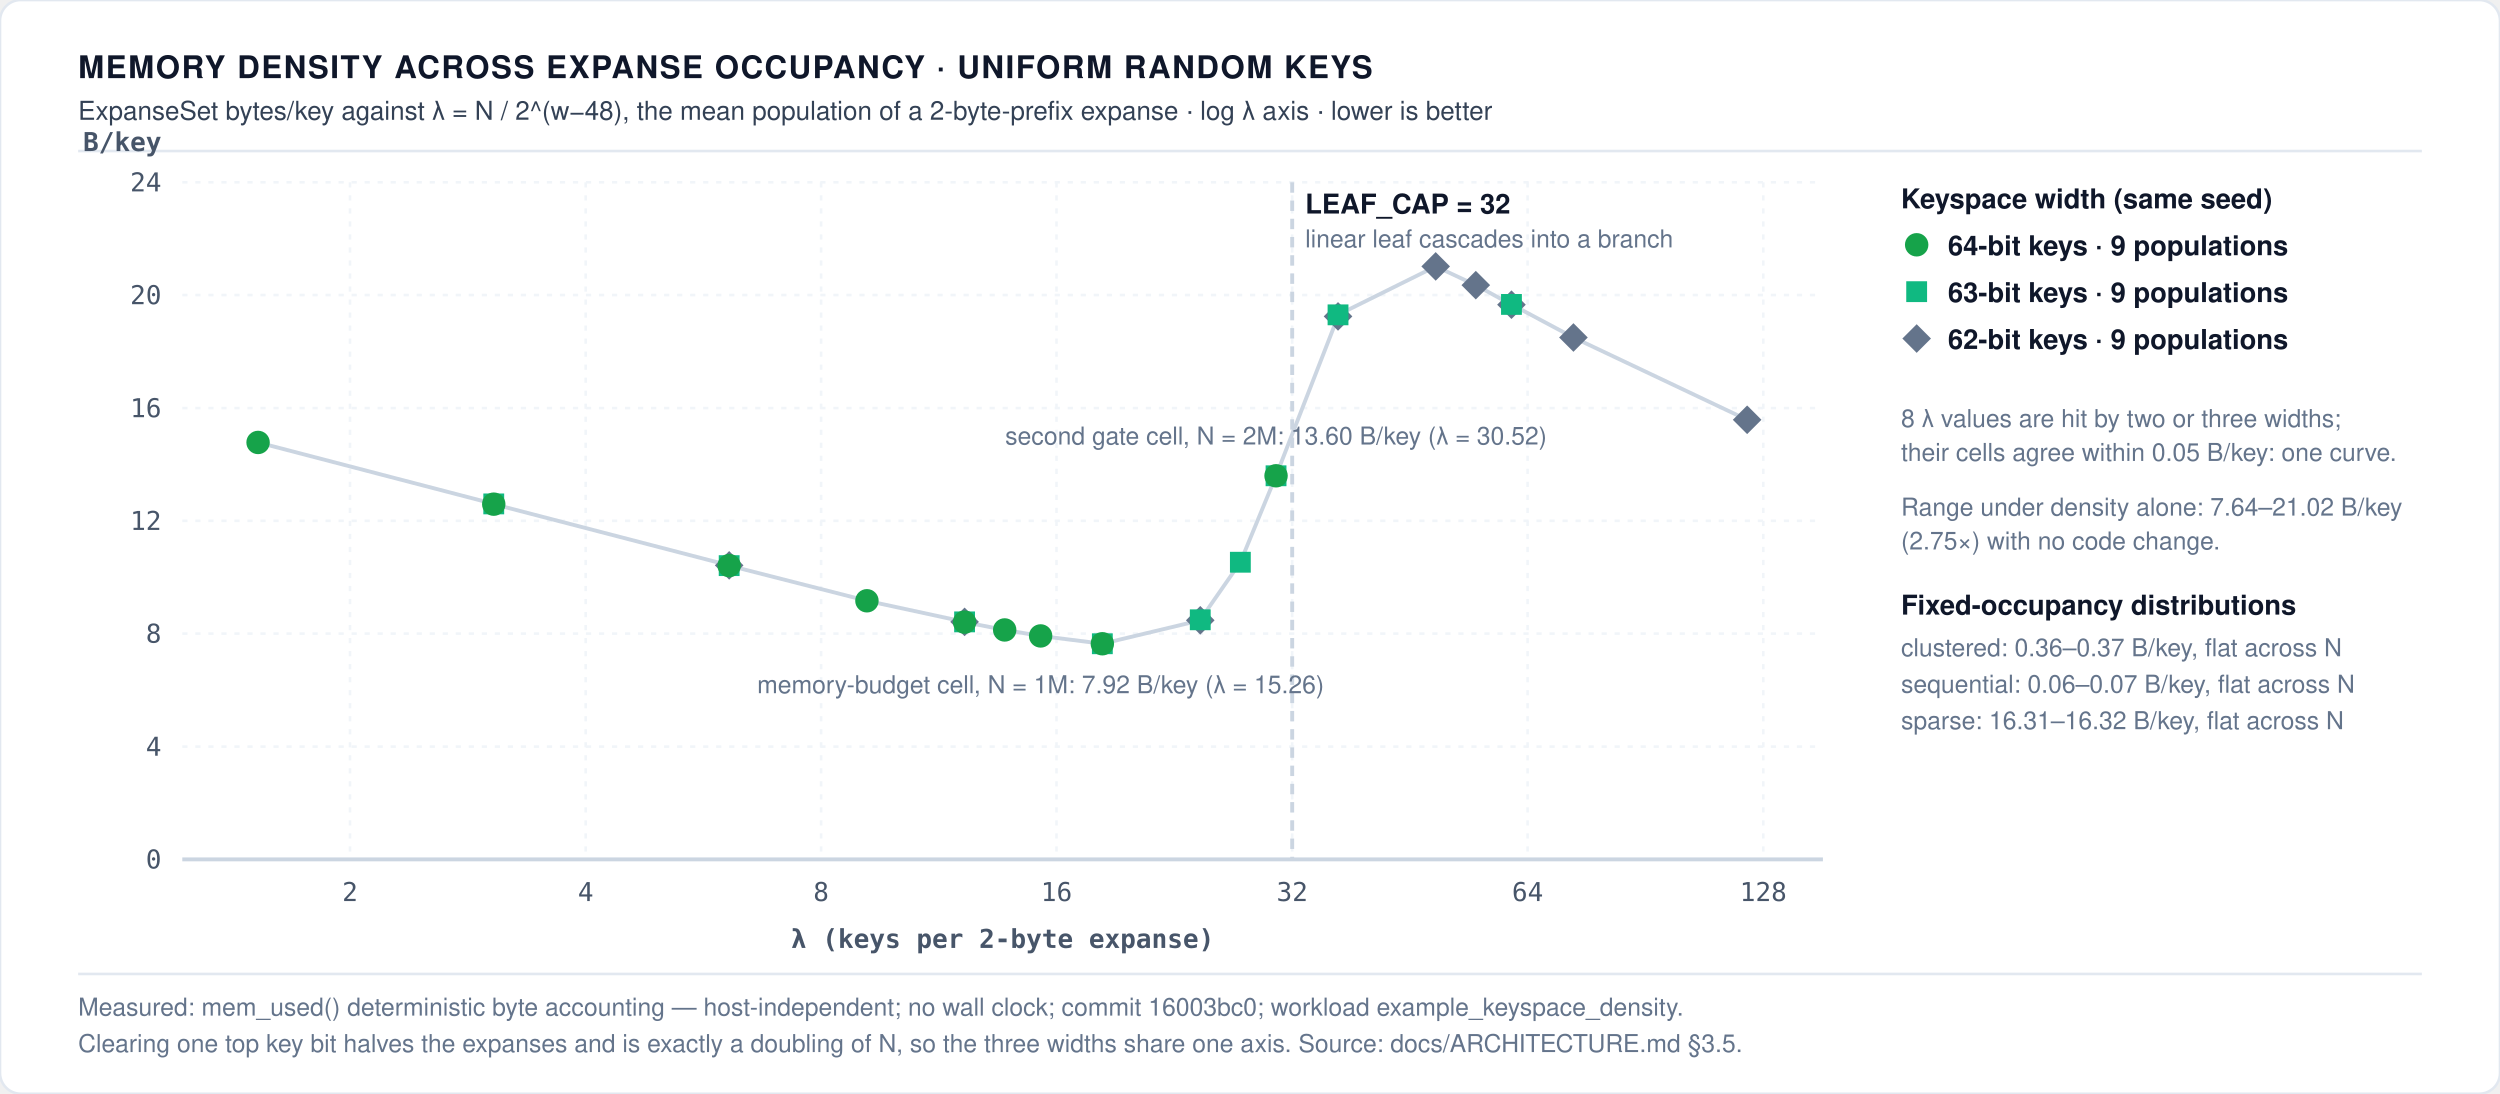
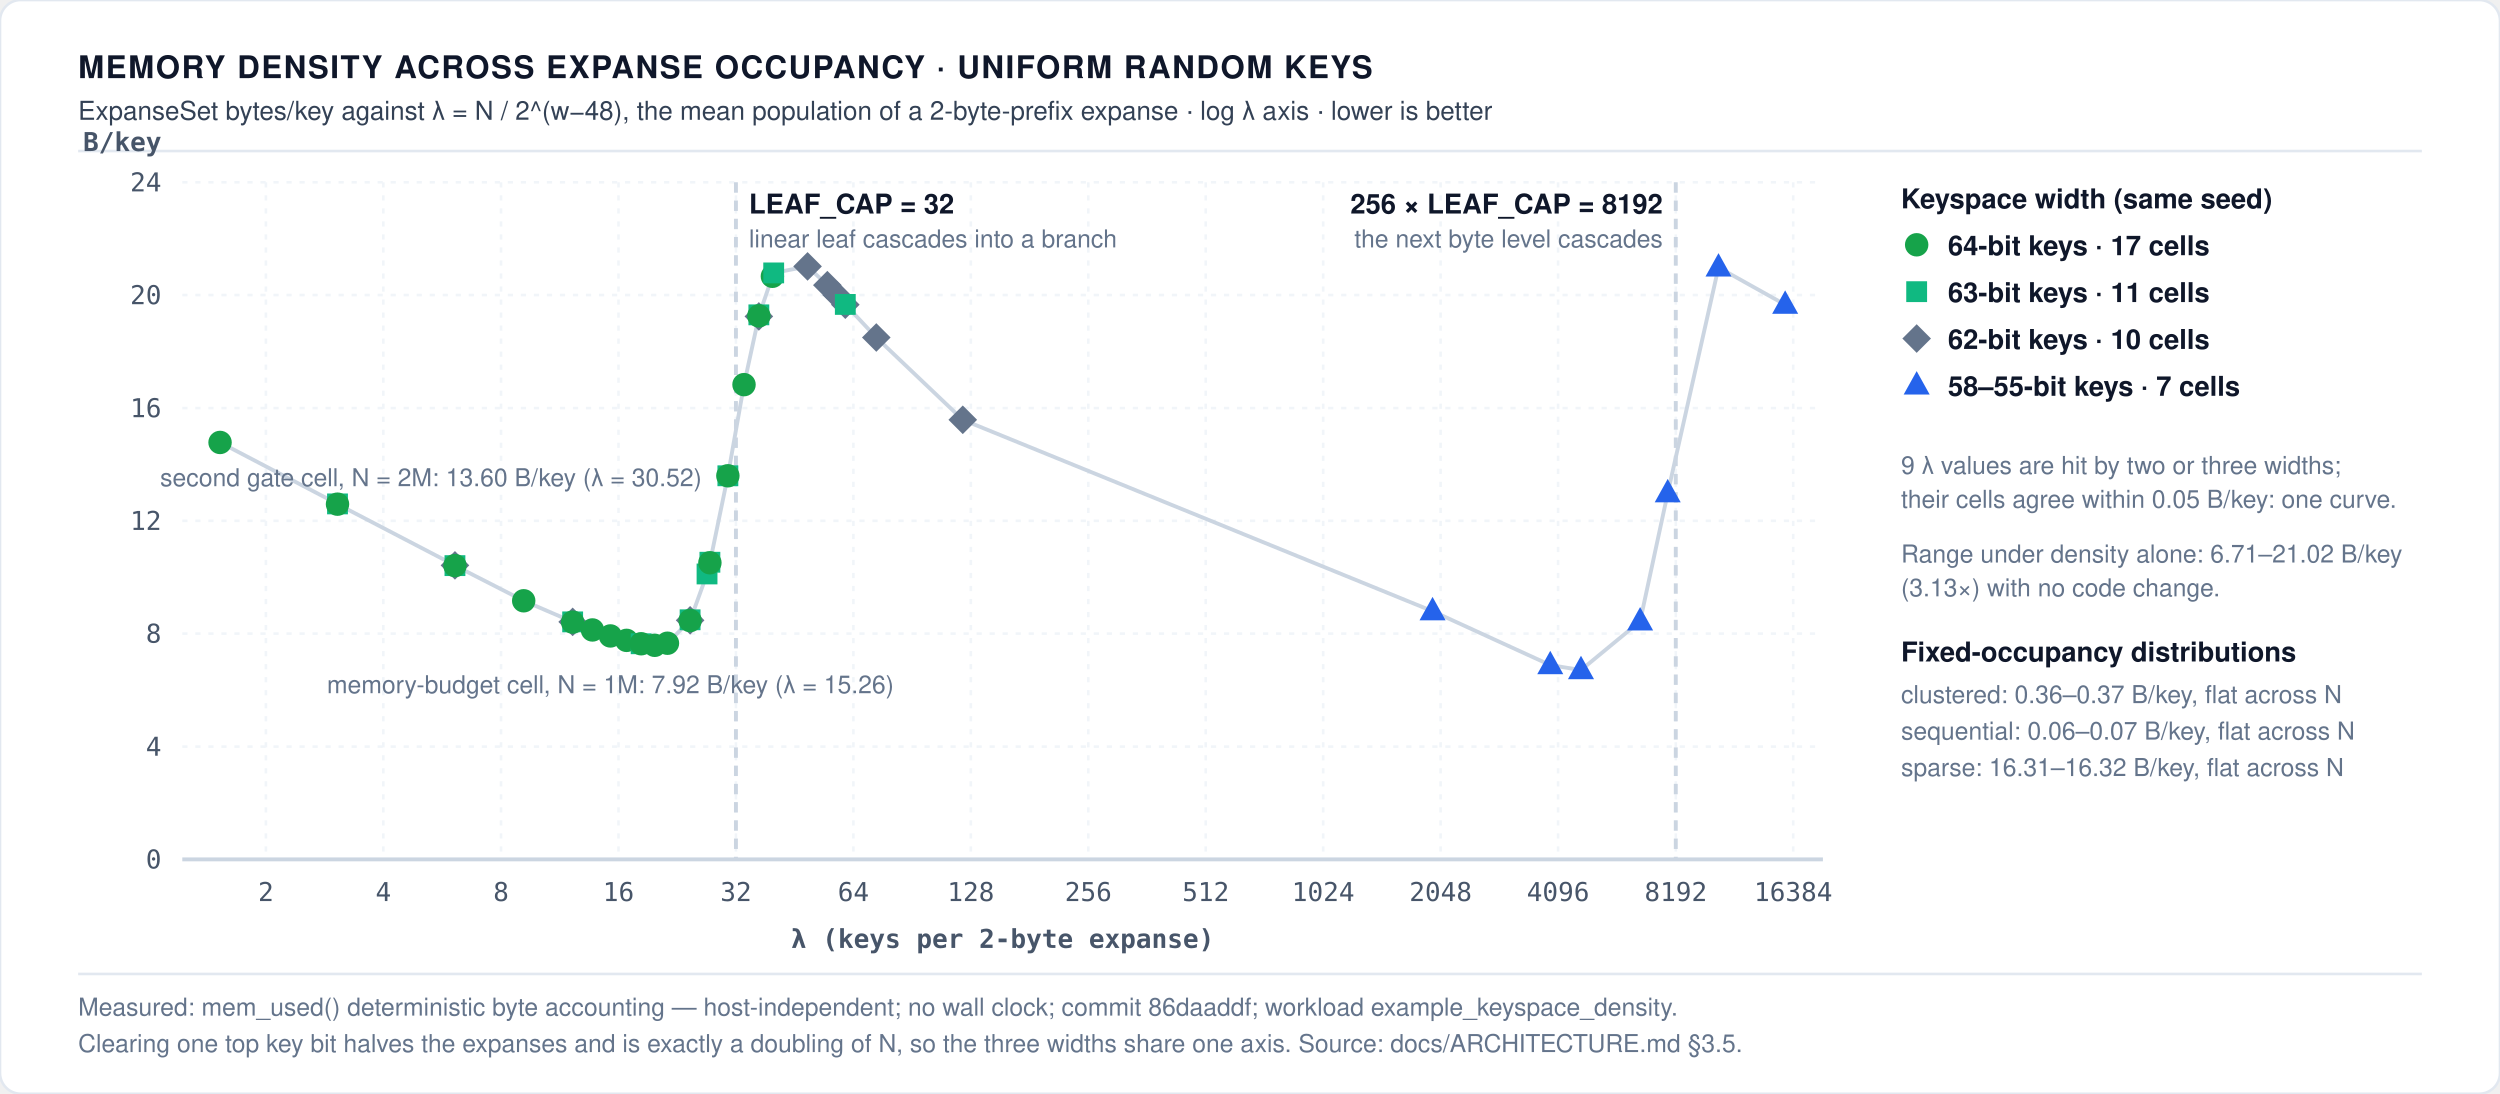
<svg xmlns="http://www.w3.org/2000/svg" role="img" viewBox="0 0 960 420" width="100%" height="100%">
  <defs>
    <style>
      /* Light theme by default for maximum contrast on the web. */
      .bg { fill: #ffffff; }
      .border { stroke: #e2e8f0; stroke-width: 1px; fill: none; }
      .grid { stroke: #f1f5f9; stroke-width: 1px; stroke-dasharray: 2,3; }
      .axis { stroke: #cbd5e1; stroke-width: 1.5px; }
      .divider { stroke: #e2e8f0; stroke-width: 1px; }

      .t-title { font-family: -apple-system, BlinkMacSystemFont, "Segoe UI", Helvetica, Arial, sans-serif; font-size: 12px; font-weight: 700; letter-spacing: 0.6px; fill: #0f172a; text-transform: uppercase; }
      .t-chart-title { font-family: -apple-system, BlinkMacSystemFont, "Segoe UI", Helvetica, Arial, sans-serif; font-size: 11.5px; font-weight: 700; letter-spacing: 0.6px; fill: #0f172a; text-transform: uppercase; }
      .t-sub { font-family: -apple-system, BlinkMacSystemFont, "Segoe UI", Helvetica, Arial, sans-serif; font-size: 10px; font-weight: 500; fill: #334155; }
      .t-note { font-family: -apple-system, BlinkMacSystemFont, "Segoe UI", Helvetica, Arial, sans-serif; font-size: 9.5px; font-weight: 500; fill: #64748b; }
      .t-unit { font-family: ui-monospace, SFMono-Regular, Menlo, monospace; font-size: 10px; font-weight: 600; fill: #475569; }
      .t-axis-label { font-family: ui-monospace, SFMono-Regular, Menlo, monospace; font-size: 10px; font-weight: 500; fill: #475569; }
      .t-bar-label { font-family: -apple-system, BlinkMacSystemFont, "Segoe UI", Helvetica, Arial, sans-serif; font-size: 11px; font-weight: 700; fill: #0f172a; }
      .t-legend { font-family: -apple-system, BlinkMacSystemFont, "Segoe UI", Helvetica, Arial, sans-serif; font-size: 10.5px; font-weight: 600; fill: #0f172a; }
      .t-win { fill: #15803d; font-weight: 700; }
      .t-loss { fill: #b45309; font-weight: 700; }

      .t-val-accent { font-family: ui-monospace, SFMono-Regular, Menlo, monospace; font-size: 11px; font-weight: 700; fill: #15803d; text-anchor: middle; }
      .t-val-blue { font-family: ui-monospace, SFMono-Regular, Menlo, monospace; font-size: 11px; font-weight: 600; fill: #2563eb; text-anchor: middle; }
      .t-val-muted { font-family: ui-monospace, SFMono-Regular, Menlo, monospace; font-size: 11px; font-weight: 600; fill: #334155; text-anchor: middle; }
      .t-row-accent { font-family: ui-monospace, SFMono-Regular, Menlo, monospace; font-size: 10.5px; font-weight: 700; fill: #15803d; }
      .t-row-muted { font-family: ui-monospace, SFMono-Regular, Menlo, monospace; font-size: 10.5px; font-weight: 600; fill: #334155; }

      .b-expanse { fill: #16a34a; }
      .b-expanse-alt { fill: #10b981; }
      .b-hash { fill: #2563eb; }
      .b-btree { fill: #64748b; }
      .b-skipmap { fill: #94a3b8; }
      .b-other { fill: #64748b; }

      .badge-win { fill: #dcfce7; stroke: #86efac; stroke-width: 1px; rx: 3px; }
      .badge-win-text { font-family: ui-monospace, SFMono-Regular, Menlo, monospace; font-size: 9.5px; font-weight: 700; fill: #15803d; text-anchor: middle; }
      .badge-loss { fill: #fef3c7; stroke: #fcd34d; stroke-width: 1px; rx: 3px; }
      .badge-loss-text { font-family: ui-monospace, SFMono-Regular, Menlo, monospace; font-size: 9.5px; font-weight: 700; fill: #b45309; text-anchor: middle; }

      @media (prefers-color-scheme: dark) {
        .bg { fill: #0d1117; }
        .border { stroke: #30363d; }
        .grid { stroke: #21262d; }
        .axis { stroke: #484f58; }
        .divider { stroke: #21262d; }
        .t-title { fill: #f0f6fc; }
        .t-chart-title { fill: #f0f6fc; }
        .t-sub { fill: #94a3b8; }
        .t-note { fill: #94a3b8; }
        .t-unit { fill: #94a3b8; }
        .t-axis-label { fill: #94a3b8; }
        .t-bar-label { fill: #f8fafc; }
        .t-legend { fill: #f8fafc; }
        .t-win { fill: #4ade80; }
        .t-loss { fill: #fcd34d; }
        .t-val-accent { fill: #4ade80; }
        .t-val-blue { fill: #38bdf8; }
        .t-val-muted { fill: #e2e8f0; }
        .t-row-accent { fill: #4ade80; }
        .t-row-muted { fill: #e2e8f0; }
        .b-expanse { fill: #22c55e; }
        .b-expanse-alt { fill: #34d399; }
        .b-hash { fill: #3b82f6; }
        .b-btree { fill: #64748b; }
        .b-skipmap { fill: #475569; }
        .b-other { fill: #64748b; }
        .badge-win { fill: #064e3b; stroke: #059669; }
        .badge-win-text { fill: #6ee7b7; }
        .badge-loss { fill: #451a03; stroke: #d97706; }
        .badge-loss-text { fill: #fcd34d; }
      }

      :root[data-theme="dark"] .bg, [data-theme="dark"] .bg { fill: #0d1117; }
      :root[data-theme="dark"] .border, [data-theme="dark"] .border { stroke: #30363d; }
      :root[data-theme="dark"] .grid, [data-theme="dark"] .grid { stroke: #21262d; }
      :root[data-theme="dark"] .axis, [data-theme="dark"] .axis { stroke: #484f58; }
      :root[data-theme="dark"] .divider, [data-theme="dark"] .divider { stroke: #21262d; }
      :root[data-theme="dark"] .t-title, [data-theme="dark"] .t-title { fill: #f0f6fc; }
      :root[data-theme="dark"] .t-chart-title, [data-theme="dark"] .t-chart-title { fill: #f0f6fc; }
      :root[data-theme="dark"] .t-sub, [data-theme="dark"] .t-sub { fill: #94a3b8; }
      :root[data-theme="dark"] .t-note, [data-theme="dark"] .t-note { fill: #94a3b8; }
      :root[data-theme="dark"] .t-unit, [data-theme="dark"] .t-unit { fill: #94a3b8; }
      :root[data-theme="dark"] .t-axis-label, [data-theme="dark"] .t-axis-label { fill: #94a3b8; }
      :root[data-theme="dark"] .t-bar-label, [data-theme="dark"] .t-bar-label { fill: #f8fafc; }
      :root[data-theme="dark"] .t-legend, [data-theme="dark"] .t-legend { fill: #f8fafc; }
      :root[data-theme="dark"] .t-win, [data-theme="dark"] .t-win { fill: #4ade80; }
      :root[data-theme="dark"] .t-loss, [data-theme="dark"] .t-loss { fill: #fcd34d; }
      :root[data-theme="dark"] .t-val-accent, [data-theme="dark"] .t-val-accent { fill: #4ade80; }
      :root[data-theme="dark"] .t-val-blue, [data-theme="dark"] .t-val-blue { fill: #38bdf8; }
      :root[data-theme="dark"] .t-val-muted, [data-theme="dark"] .t-val-muted { fill: #e2e8f0; }
      :root[data-theme="dark"] .t-row-accent, [data-theme="dark"] .t-row-accent { fill: #4ade80; }
      :root[data-theme="dark"] .t-row-muted, [data-theme="dark"] .t-row-muted { fill: #e2e8f0; }
      :root[data-theme="dark"] .b-expanse, [data-theme="dark"] .b-expanse { fill: #22c55e; }
      :root[data-theme="dark"] .b-expanse-alt, [data-theme="dark"] .b-expanse-alt { fill: #34d399; }
      :root[data-theme="dark"] .b-hash, [data-theme="dark"] .b-hash { fill: #3b82f6; }
      :root[data-theme="dark"] .b-btree, [data-theme="dark"] .b-btree { fill: #64748b; }
      :root[data-theme="dark"] .b-skipmap, [data-theme="dark"] .b-skipmap { fill: #475569; }
      :root[data-theme="dark"] .b-other, [data-theme="dark"] .b-other { fill: #64748b; }
      :root[data-theme="dark"] .badge-win, [data-theme="dark"] .badge-win { fill: #064e3b; stroke: #059669; }
      :root[data-theme="dark"] .badge-win-text, [data-theme="dark"] .badge-win-text { fill: #6ee7b7; }
      :root[data-theme="dark"] .badge-loss, [data-theme="dark"] .badge-loss { fill: #451a03; stroke: #d97706; }
      :root[data-theme="dark"] .badge-loss-text, [data-theme="dark"] .badge-loss-text { fill: #fcd34d; }
    </style>
  </defs>
  <rect width="100%" height="100%" class="bg" rx="8" />
  <rect width="100%" height="100%" class="border" rx="8" />
  <text x="30" y="30" class="t-title">MEMORY DENSITY ACROSS EXPANSE OCCUPANCY · UNIFORM RANDOM KEYS</text>
  <text x="30" y="46" class="t-sub">ExpanseSet bytes/key against λ = N / 2^(w−48), the mean population of a 2-byte-prefix expanse · log λ axis · lower is better</text>
  <line x1="30" y1="58" x2="930" y2="58" class="divider" />
  <line x1="70" y1="330.0" x2="700" y2="330.0" class="axis" />
  <text x="62" y="333.5" class="t-axis-label" text-anchor="end">0</text>
  <line x1="70" y1="286.7" x2="700" y2="286.7" class="grid" />
  <text x="62" y="290.2" class="t-axis-label" text-anchor="end">4</text>
  <line x1="70" y1="243.3" x2="700" y2="243.3" class="grid" />
  <text x="62" y="246.8" class="t-axis-label" text-anchor="end">8</text>
  <line x1="70" y1="200.0" x2="700" y2="200.0" class="grid" />
  <text x="62" y="203.5" class="t-axis-label" text-anchor="end">12</text>
  <line x1="70" y1="156.7" x2="700" y2="156.7" class="grid" />
  <text x="62" y="160.2" class="t-axis-label" text-anchor="end">16</text>
  <line x1="70" y1="113.3" x2="700" y2="113.3" class="grid" />
  <text x="62" y="116.8" class="t-axis-label" text-anchor="end">20</text>
  <line x1="70" y1="70.0" x2="700" y2="70.0" class="grid" />
  <text x="62" y="73.5" class="t-axis-label" text-anchor="end">24</text>
  <text x="62" y="58" class="t-unit" text-anchor="end">B/key</text>
-   <line x1="134.4" y1="70" x2="134.4" y2="330" class="grid" />
-   <text x="134.4" y="346" class="t-axis-label" text-anchor="middle">2</text>
-   <line x1="224.9" y1="70" x2="224.9" y2="330" class="grid" />
-   <text x="224.9" y="346" class="t-axis-label" text-anchor="middle">4</text>
-   <line x1="315.3" y1="70" x2="315.3" y2="330" class="grid" />
-   <text x="315.3" y="346" class="t-axis-label" text-anchor="middle">8</text>
-   <line x1="405.7" y1="70" x2="405.7" y2="330" class="grid" />
-   <text x="405.7" y="346" class="t-axis-label" text-anchor="middle">16</text>
-   <line x1="496.2" y1="70" x2="496.2" y2="330" class="grid" />
-   <text x="496.2" y="346" class="t-axis-label" text-anchor="middle">32</text>
-   <line x1="586.6" y1="70" x2="586.6" y2="330" class="grid" />
-   <text x="586.6" y="346" class="t-axis-label" text-anchor="middle">64</text>
-   <line x1="677.1" y1="70" x2="677.1" y2="330" class="grid" />
-   <text x="677.1" y="346" class="t-axis-label" text-anchor="middle">128</text>
+   <line x1="102.1" y1="70" x2="102.1" y2="330" class="grid" />
+   <text x="102.1" y="346" class="t-axis-label" text-anchor="middle">2</text>
+   <line x1="147.2" y1="70" x2="147.2" y2="330" class="grid" />
+   <text x="147.2" y="346" class="t-axis-label" text-anchor="middle">4</text>
+   <line x1="192.4" y1="70" x2="192.4" y2="330" class="grid" />
+   <text x="192.4" y="346" class="t-axis-label" text-anchor="middle">8</text>
+   <line x1="237.5" y1="70" x2="237.5" y2="330" class="grid" />
+   <text x="237.5" y="346" class="t-axis-label" text-anchor="middle">16</text>
+   <line x1="282.6" y1="70" x2="282.6" y2="330" class="grid" />
+   <text x="282.6" y="346" class="t-axis-label" text-anchor="middle">32</text>
+   <line x1="327.7" y1="70" x2="327.7" y2="330" class="grid" />
+   <text x="327.7" y="346" class="t-axis-label" text-anchor="middle">64</text>
+   <line x1="372.8" y1="70" x2="372.8" y2="330" class="grid" />
+   <text x="372.8" y="346" class="t-axis-label" text-anchor="middle">128</text>
+   <line x1="417.9" y1="70" x2="417.9" y2="330" class="grid" />
+   <text x="417.9" y="346" class="t-axis-label" text-anchor="middle">256</text>
+   <line x1="463.0" y1="70" x2="463.0" y2="330" class="grid" />
+   <text x="463.0" y="346" class="t-axis-label" text-anchor="middle">512</text>
+   <line x1="508.1" y1="70" x2="508.1" y2="330" class="grid" />
+   <text x="508.1" y="346" class="t-axis-label" text-anchor="middle">1024</text>
+   <line x1="553.2" y1="70" x2="553.2" y2="330" class="grid" />
+   <text x="553.2" y="346" class="t-axis-label" text-anchor="middle">2048</text>
+   <line x1="598.3" y1="70" x2="598.3" y2="330" class="grid" />
+   <text x="598.3" y="346" class="t-axis-label" text-anchor="middle">4096</text>
+   <line x1="643.5" y1="70" x2="643.5" y2="330" class="grid" />
+   <text x="643.5" y="346" class="t-axis-label" text-anchor="middle">8192</text>
+   <line x1="688.6" y1="70" x2="688.6" y2="330" class="grid" />
+   <text x="688.6" y="346" class="t-axis-label" text-anchor="middle">16384</text>
  <text x="385" y="364" class="t-unit" text-anchor="middle">λ (keys per 2-byte expanse)</text>
-   <line x1="496.2" y1="70" x2="496.2" y2="330" class="axis" stroke-dasharray="4,3" />
-   <text x="501.2" y="82" class="t-legend">LEAF_CAP = 32</text>
-   <text x="501.2" y="95" class="t-note">linear leaf cascades into a branch</text>
-   <path d="M99.1,169.9 L189.6,193.5 L189.6,193.6 L280.0,217.1 L280.0,217.2 L280.0,217.2 L332.9,230.7 L370.4,238.8 L370.4,238.8 L370.4,238.9 L385.8,241.9 L399.6,244.2 L423.3,247.2 L423.3,247.2 L460.9,238.2 L460.9,238.0 L476.3,215.9 L490.0,182.7 L490.0,182.7 L513.8,121.5 L513.8,120.9 L551.3,102.3 L566.7,109.5 L580.4,117.0 L580.4,116.9 L604.2,129.6 L670.9,161.2" fill="none" class="axis" />
-   <circle cx="99.1" cy="169.9" r="4.5" class="b-expanse" />
-   <rect x="185.6" y="189.5" width="8" height="8" class="b-expanse-alt" />
-   <circle cx="189.6" cy="193.6" r="4.5" class="b-expanse" />
-   <polygon points="280.0,211.6 285.5,217.1 280.0,222.6 274.5,217.1" class="b-other" />
-   <rect x="276.0" y="213.2" width="8" height="8" class="b-expanse-alt" />
-   <circle cx="280.0" cy="217.2" r="4.5" class="b-expanse" />
-   <circle cx="332.9" cy="230.7" r="4.5" class="b-expanse" />
-   <polygon points="370.4,233.3 375.9,238.8 370.4,244.3 364.9,238.8" class="b-other" />
-   <rect x="366.4" y="234.8" width="8" height="8" class="b-expanse-alt" />
-   <circle cx="370.4" cy="238.9" r="4.5" class="b-expanse" />
-   <circle cx="385.8" cy="241.9" r="4.5" class="b-expanse" />
-   <circle cx="399.6" cy="244.2" r="4.5" class="b-expanse" />
-   <rect x="419.3" y="243.2" width="8" height="8" class="b-expanse-alt" />
-   <circle cx="423.3" cy="247.2" r="4.5" class="b-expanse" />
-   <polygon points="460.9,232.7 466.4,238.2 460.9,243.7 455.4,238.2" class="b-other" />
-   <rect x="456.9" y="234.0" width="8" height="8" class="b-expanse-alt" />
-   <rect x="472.3" y="211.9" width="8" height="8" class="b-expanse-alt" />
-   <rect x="486.0" y="178.7" width="8" height="8" class="b-expanse-alt" />
-   <circle cx="490.0" cy="182.7" r="4.5" class="b-expanse" />
-   <polygon points="513.8,116.0 519.3,121.5 513.8,127.0 508.3,121.5" class="b-other" />
-   <rect x="509.8" y="116.9" width="8" height="8" class="b-expanse-alt" />
-   <polygon points="551.3,96.8 556.8,102.3 551.3,107.8 545.8,102.3" class="b-other" />
-   <polygon points="566.7,104.0 572.2,109.5 566.7,115.0 561.2,109.5" class="b-other" />
-   <polygon points="580.4,111.5 585.9,117.0 580.4,122.5 574.9,117.0" class="b-other" />
-   <rect x="576.4" y="112.9" width="8" height="8" class="b-expanse-alt" />
-   <polygon points="604.2,124.1 609.7,129.6 604.2,135.1 598.7,129.6" class="b-other" />
-   <polygon points="670.9,155.7 676.4,161.2 670.9,166.7 665.4,161.2" class="b-other" />
-   <text x="399.6" y="266.2" class="t-note" text-anchor="middle">memory-budget cell, N = 1M: 7.92 B/key (λ = 15.26)</text>
-   <text x="490.0" y="170.7" class="t-note" text-anchor="middle">second gate cell, N = 2M: 13.60 B/key (λ = 30.52)</text>
+   <line x1="282.6" y1="70" x2="282.6" y2="330" class="axis" stroke-dasharray="4,3" />
+   <text x="287.6" y="82" class="t-legend">LEAF_CAP = 32</text>
+   <text x="287.6" y="95" class="t-note">linear leaf cascades into a branch</text>
+   <line x1="643.5" y1="70" x2="643.5" y2="330" class="axis" stroke-dasharray="4,3" />
+   <text x="638.5" y="82" class="t-legend" text-anchor="end">256 × LEAF_CAP = 8192</text>
+   <text x="638.5" y="95" class="t-note" text-anchor="end">the next byte level cascades</text>
+   <path d="M84.5,169.9 L129.6,193.5 L129.6,193.6 L174.7,217.1 L174.7,217.2 L174.7,217.2 L201.1,230.7 L219.9,238.8 L219.9,238.8 L219.9,238.9 L227.5,241.9 L234.4,244.2 L240.6,245.9 L246.2,247.2 L246.2,247.2 L251.4,247.8 L256.3,247.0 L265.0,238.2 L265.0,238.0 L265.0,238.3 L271.5,220.4 L272.6,215.9 L272.6,216.1 L279.5,182.7 L279.5,182.7 L285.7,147.7 L291.4,121.5 L291.4,120.9 L291.4,121.3 L296.6,106.1 L297.1,104.8 L310.1,102.3 L317.7,109.5 L321.3,113.3 L324.6,117.0 L324.6,116.9 L336.5,129.6 L369.7,161.2 L550.1,234.7 L595.3,255.4 L607.1,257.3 L629.8,238.6 L640.4,189.4 L659.9,102.7 L685.5,117.0" fill="none" class="axis" />
+   <circle cx="84.5" cy="169.9" r="4.5" class="b-expanse" />
+   <rect x="125.6" y="189.5" width="8" height="8" class="b-expanse-alt" />
+   <circle cx="129.6" cy="193.6" r="4.5" class="b-expanse" />
+   <polygon points="174.7,211.6 180.2,217.1 174.7,222.6 169.2,217.1" class="b-other" />
+   <rect x="170.7" y="213.2" width="8" height="8" class="b-expanse-alt" />
+   <circle cx="174.7" cy="217.2" r="4.5" class="b-expanse" />
+   <circle cx="201.1" cy="230.7" r="4.5" class="b-expanse" />
+   <polygon points="219.9,233.3 225.4,238.8 219.9,244.3 214.4,238.8" class="b-other" />
+   <rect x="215.9" y="234.8" width="8" height="8" class="b-expanse-alt" />
+   <circle cx="219.9" cy="238.9" r="4.5" class="b-expanse" />
+   <circle cx="227.5" cy="241.9" r="4.5" class="b-expanse" />
+   <circle cx="234.4" cy="244.2" r="4.5" class="b-expanse" />
+   <circle cx="240.6" cy="245.9" r="4.5" class="b-expanse" />
+   <rect x="242.2" y="243.2" width="8" height="8" class="b-expanse-alt" />
+   <circle cx="246.2" cy="247.2" r="4.5" class="b-expanse" />
+   <circle cx="251.4" cy="247.8" r="4.5" class="b-expanse" />
+   <circle cx="256.3" cy="247.0" r="4.5" class="b-expanse" />
+   <polygon points="265.0,232.7 270.5,238.2 265.0,243.7 259.5,238.2" class="b-other" />
+   <rect x="261.0" y="234.0" width="8" height="8" class="b-expanse-alt" />
+   <circle cx="265.0" cy="238.3" r="4.5" class="b-expanse" />
+   <rect x="267.5" y="216.4" width="8" height="8" class="b-expanse-alt" />
+   <rect x="268.6" y="211.9" width="8" height="8" class="b-expanse-alt" />
+   <circle cx="272.6" cy="216.1" r="4.5" class="b-expanse" />
+   <rect x="275.5" y="178.7" width="8" height="8" class="b-expanse-alt" />
+   <circle cx="279.5" cy="182.7" r="4.5" class="b-expanse" />
+   <circle cx="285.7" cy="147.7" r="4.5" class="b-expanse" />
+   <polygon points="291.4,116.0 296.9,121.5 291.4,127.0 285.9,121.5" class="b-other" />
+   <rect x="287.4" y="116.9" width="8" height="8" class="b-expanse-alt" />
+   <circle cx="291.4" cy="121.3" r="4.5" class="b-expanse" />
+   <circle cx="296.6" cy="106.1" r="4.5" class="b-expanse" />
+   <rect x="293.1" y="100.8" width="8" height="8" class="b-expanse-alt" />
+   <polygon points="310.1,96.8 315.6,102.3 310.1,107.8 304.6,102.3" class="b-other" />
+   <polygon points="317.7,104.0 323.2,109.5 317.7,115.0 312.2,109.5" class="b-other" />
+   <polygon points="321.3,107.8 326.8,113.3 321.3,118.8 315.8,113.3" class="b-other" />
+   <polygon points="324.6,111.5 330.1,117.0 324.6,122.5 319.1,117.0" class="b-other" />
+   <rect x="320.6" y="112.9" width="8" height="8" class="b-expanse-alt" />
+   <polygon points="336.5,124.1 342.0,129.6 336.5,135.1 331.0,129.6" class="b-other" />
+   <polygon points="369.7,155.7 375.2,161.2 369.7,166.7 364.2,161.2" class="b-other" />
+   <polygon points="550.1,229.2 555.1,238.2 545.1,238.2" class="b-hash" />
+   <polygon points="595.3,249.9 600.3,258.9 590.3,258.9" class="b-hash" />
+   <polygon points="607.1,251.8 612.1,260.8 602.1,260.8" class="b-hash" />
+   <polygon points="629.8,233.1 634.8,242.1 624.8,242.1" class="b-hash" />
+   <polygon points="640.4,183.9 645.4,192.9 635.4,192.9" class="b-hash" />
+   <polygon points="659.9,97.2 664.9,106.2 654.9,106.2" class="b-hash" />
+   <polygon points="685.5,111.5 690.5,120.5 680.5,120.5" class="b-hash" />
+   <text x="234.4" y="266.2" class="t-note" text-anchor="middle">memory-budget cell, N = 1M: 7.92 B/key (λ = 15.26)</text>
+   <text x="269.5" y="186.7" class="t-note" text-anchor="end">second gate cell, N = 2M: 13.60 B/key (λ = 30.52)</text>
  <text x="730" y="80" class="t-legend">Keyspace width (same seed)</text>
-   <circle cx="736" cy="94" r="4.5" class="b-expanse" />
-   <text x="748" y="98" class="t-legend">64-bit keys · 9 populations</text>
-   <rect x="732" y="108" width="8" height="8" class="b-expanse-alt" />
-   <text x="748" y="116" class="t-legend">63-bit keys · 9 populations</text>
-   <polygon points="736,124.5 741.5,130 736,135.5 730.5,130" class="b-other" />
-   <text x="748" y="134" class="t-legend">62-bit keys · 9 populations</text>
-   <text x="730" y="164" class="t-note">8 λ values are hit by two or three widths;</text>
-   <text x="730" y="177" class="t-note">their cells agree within 0.05 B/key: one curve.</text>
-   <text x="730" y="198" class="t-note">Range under density alone: 7.64–21.02 B/key</text>
-   <text x="730" y="211" class="t-note">(2.75×) with no code change.</text>
-   <text x="730" y="236" class="t-legend">Fixed-occupancy distributions</text>
-   <text x="730" y="252" class="t-note">clustered: 0.36–0.37 B/key, flat across N</text>
-   <text x="730" y="266" class="t-note">sequential: 0.06–0.07 B/key, flat across N</text>
-   <text x="730" y="280" class="t-note">sparse: 16.31–16.32 B/key, flat across N</text>
+   <circle cx="736.0" cy="94.0" r="4.5" class="b-expanse" />
+   <text x="748" y="98" class="t-legend">64-bit keys · 17 cells</text>
+   <rect x="732.0" y="108.0" width="8" height="8" class="b-expanse-alt" />
+   <text x="748" y="116" class="t-legend">63-bit keys · 11 cells</text>
+   <polygon points="736.0,124.5 741.5,130.0 736.0,135.5 730.5,130.0" class="b-other" />
+   <text x="748" y="134" class="t-legend">62-bit keys · 10 cells</text>
+   <polygon points="736.0,142.5 741.0,151.5 731.0,151.5" class="b-hash" />
+   <text x="748" y="152" class="t-legend">58–55-bit keys · 7 cells</text>
+   <text x="730" y="182" class="t-note">9 λ values are hit by two or three widths;</text>
+   <text x="730" y="195" class="t-note">their cells agree within 0.05 B/key: one curve.</text>
+   <text x="730" y="216" class="t-note">Range under density alone: 6.71–21.02 B/key</text>
+   <text x="730" y="229" class="t-note">(3.13×) with no code change.</text>
+   <text x="730" y="254" class="t-legend">Fixed-occupancy distributions</text>
+   <text x="730" y="270" class="t-note">clustered: 0.36–0.37 B/key, flat across N</text>
+   <text x="730" y="284" class="t-note">sequential: 0.06–0.07 B/key, flat across N</text>
+   <text x="730" y="298" class="t-note">sparse: 16.31–16.32 B/key, flat across N</text>
  <line x1="30" y1="374" x2="930" y2="374" class="divider" />
-   <text x="30" y="390" class="t-note">Measured: mem_used() deterministic byte accounting — host-independent; no wall clock; commit 16003bc0; workload example_keyspace_density.</text>
+   <text x="30" y="390" class="t-note">Measured: mem_used() deterministic byte accounting — host-independent; no wall clock; commit 86daaddf; workload example_keyspace_density.</text>
  <text x="30" y="404" class="t-note">Clearing one top key bit halves the expanses and is exactly a doubling of N, so the three widths share one axis. Source: docs/ARCHITECTURE.md §3.5.</text>
</svg>
